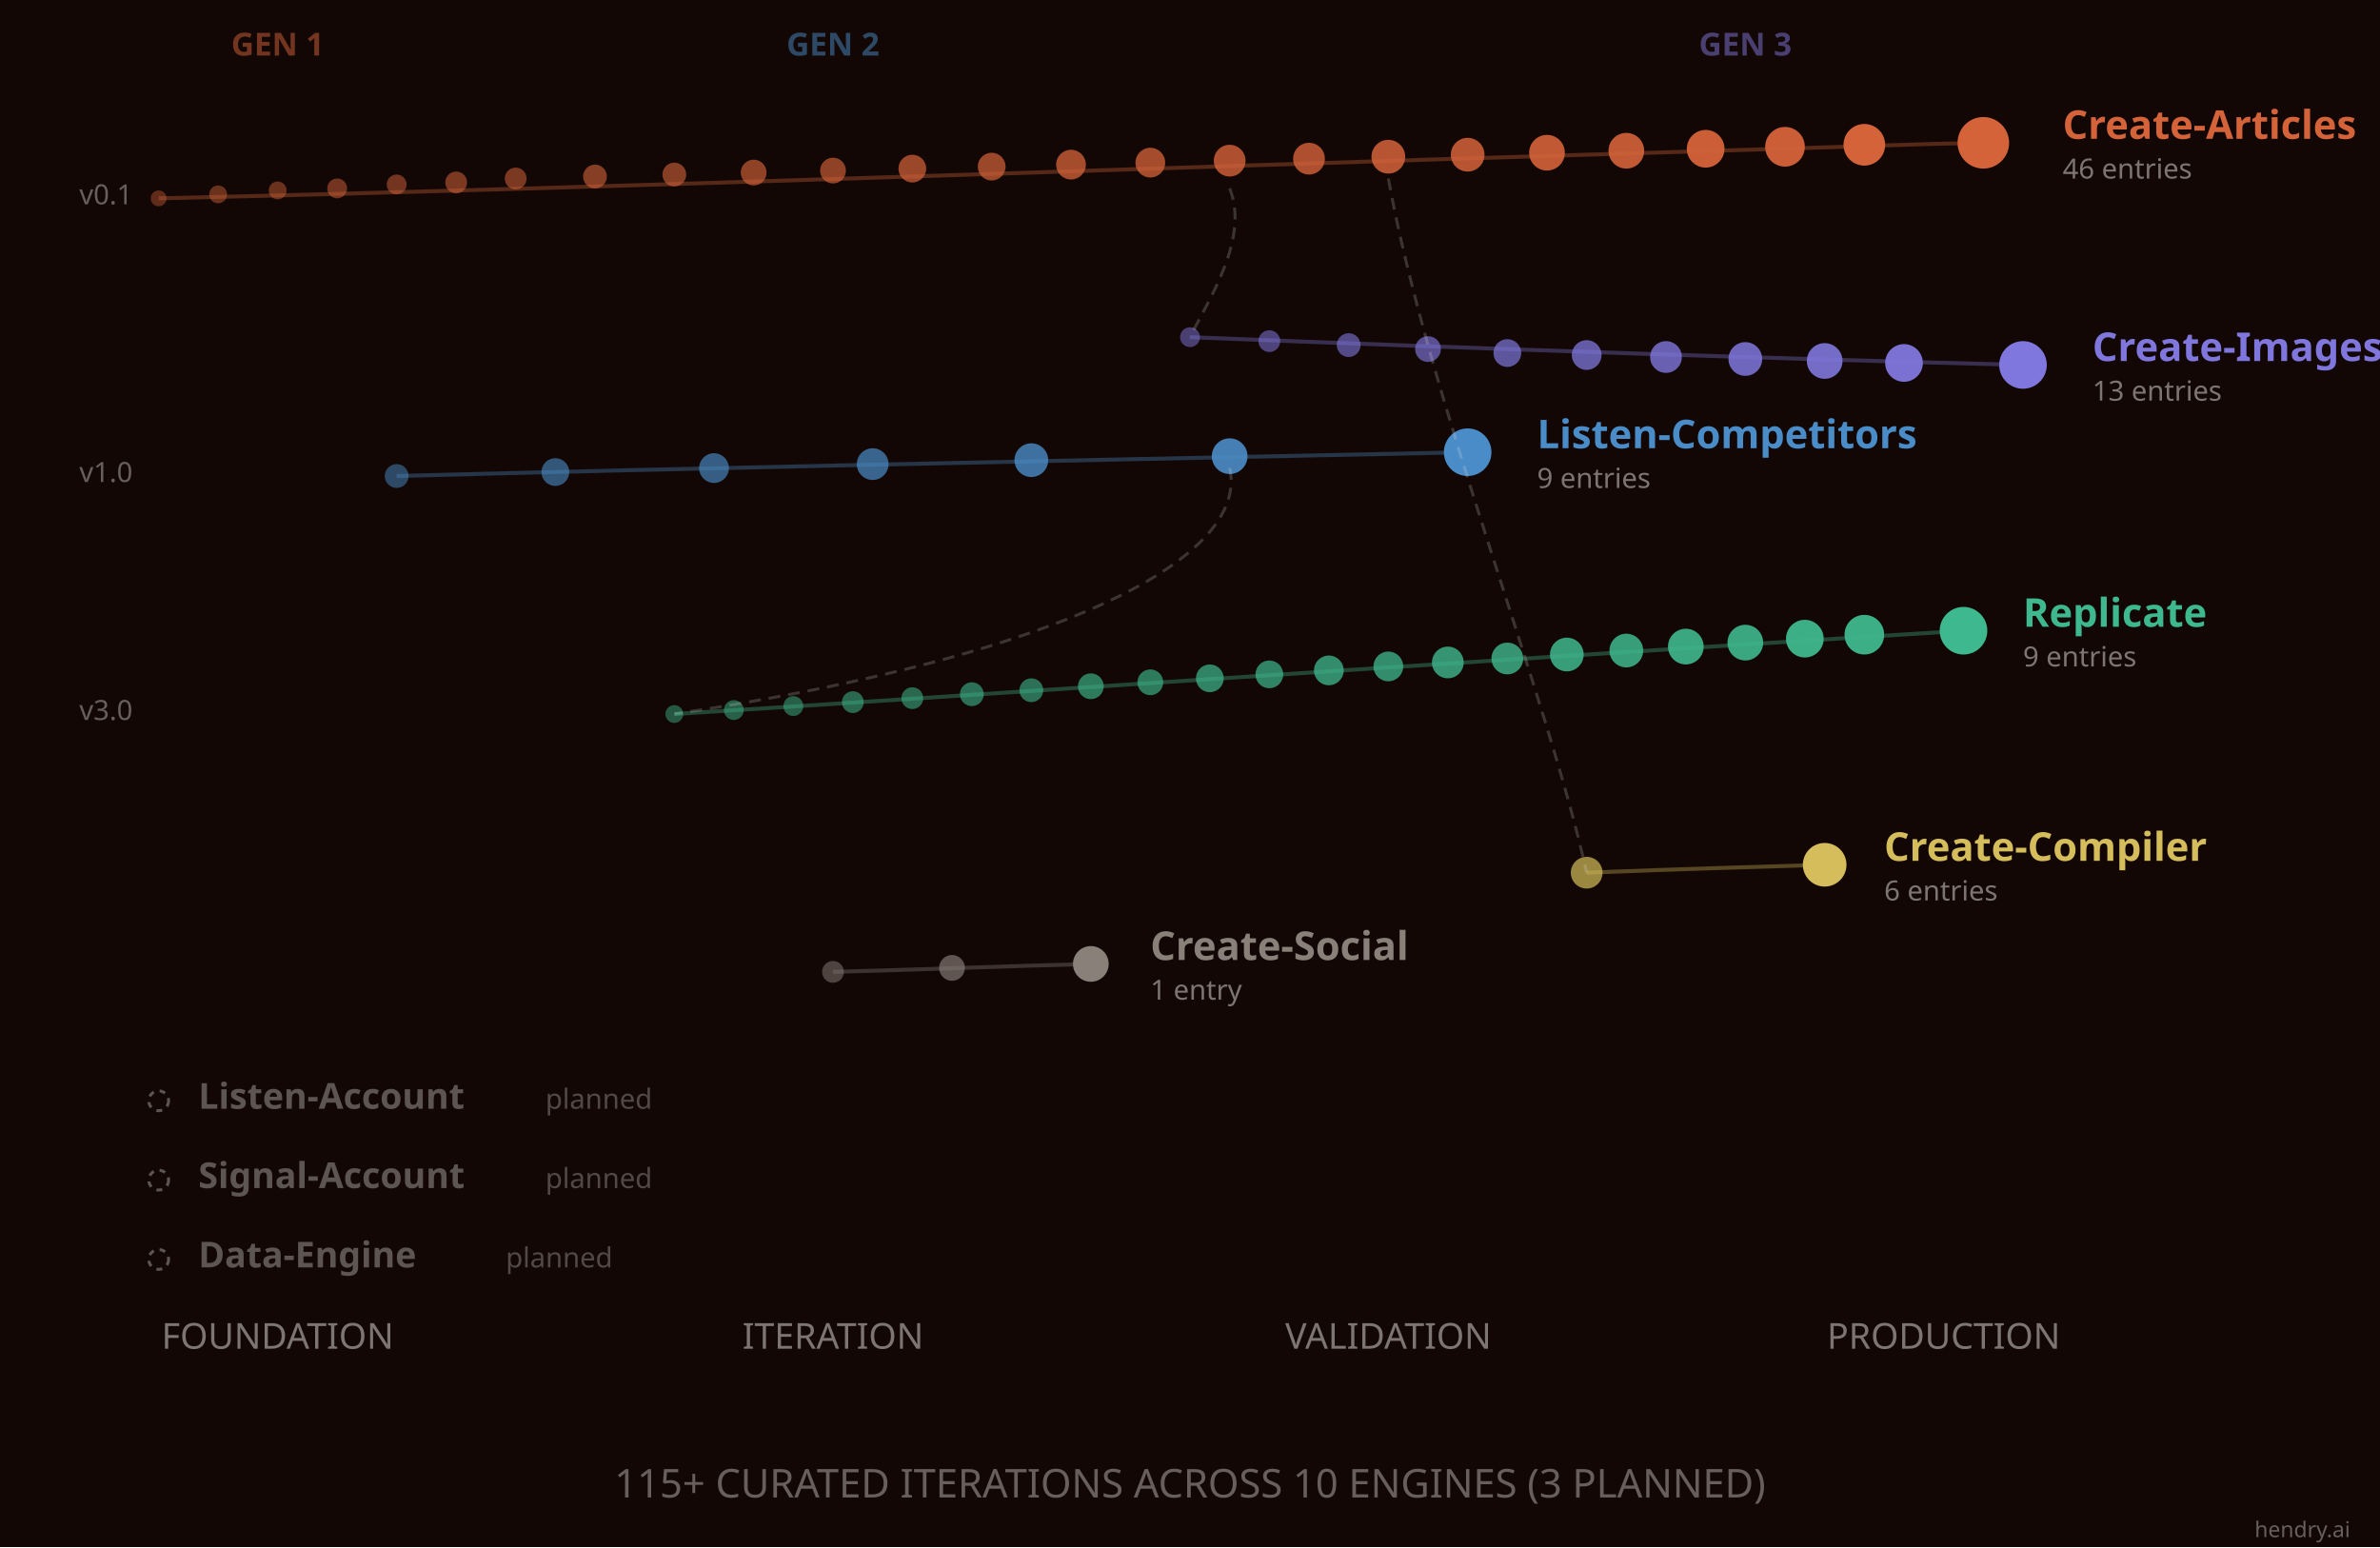
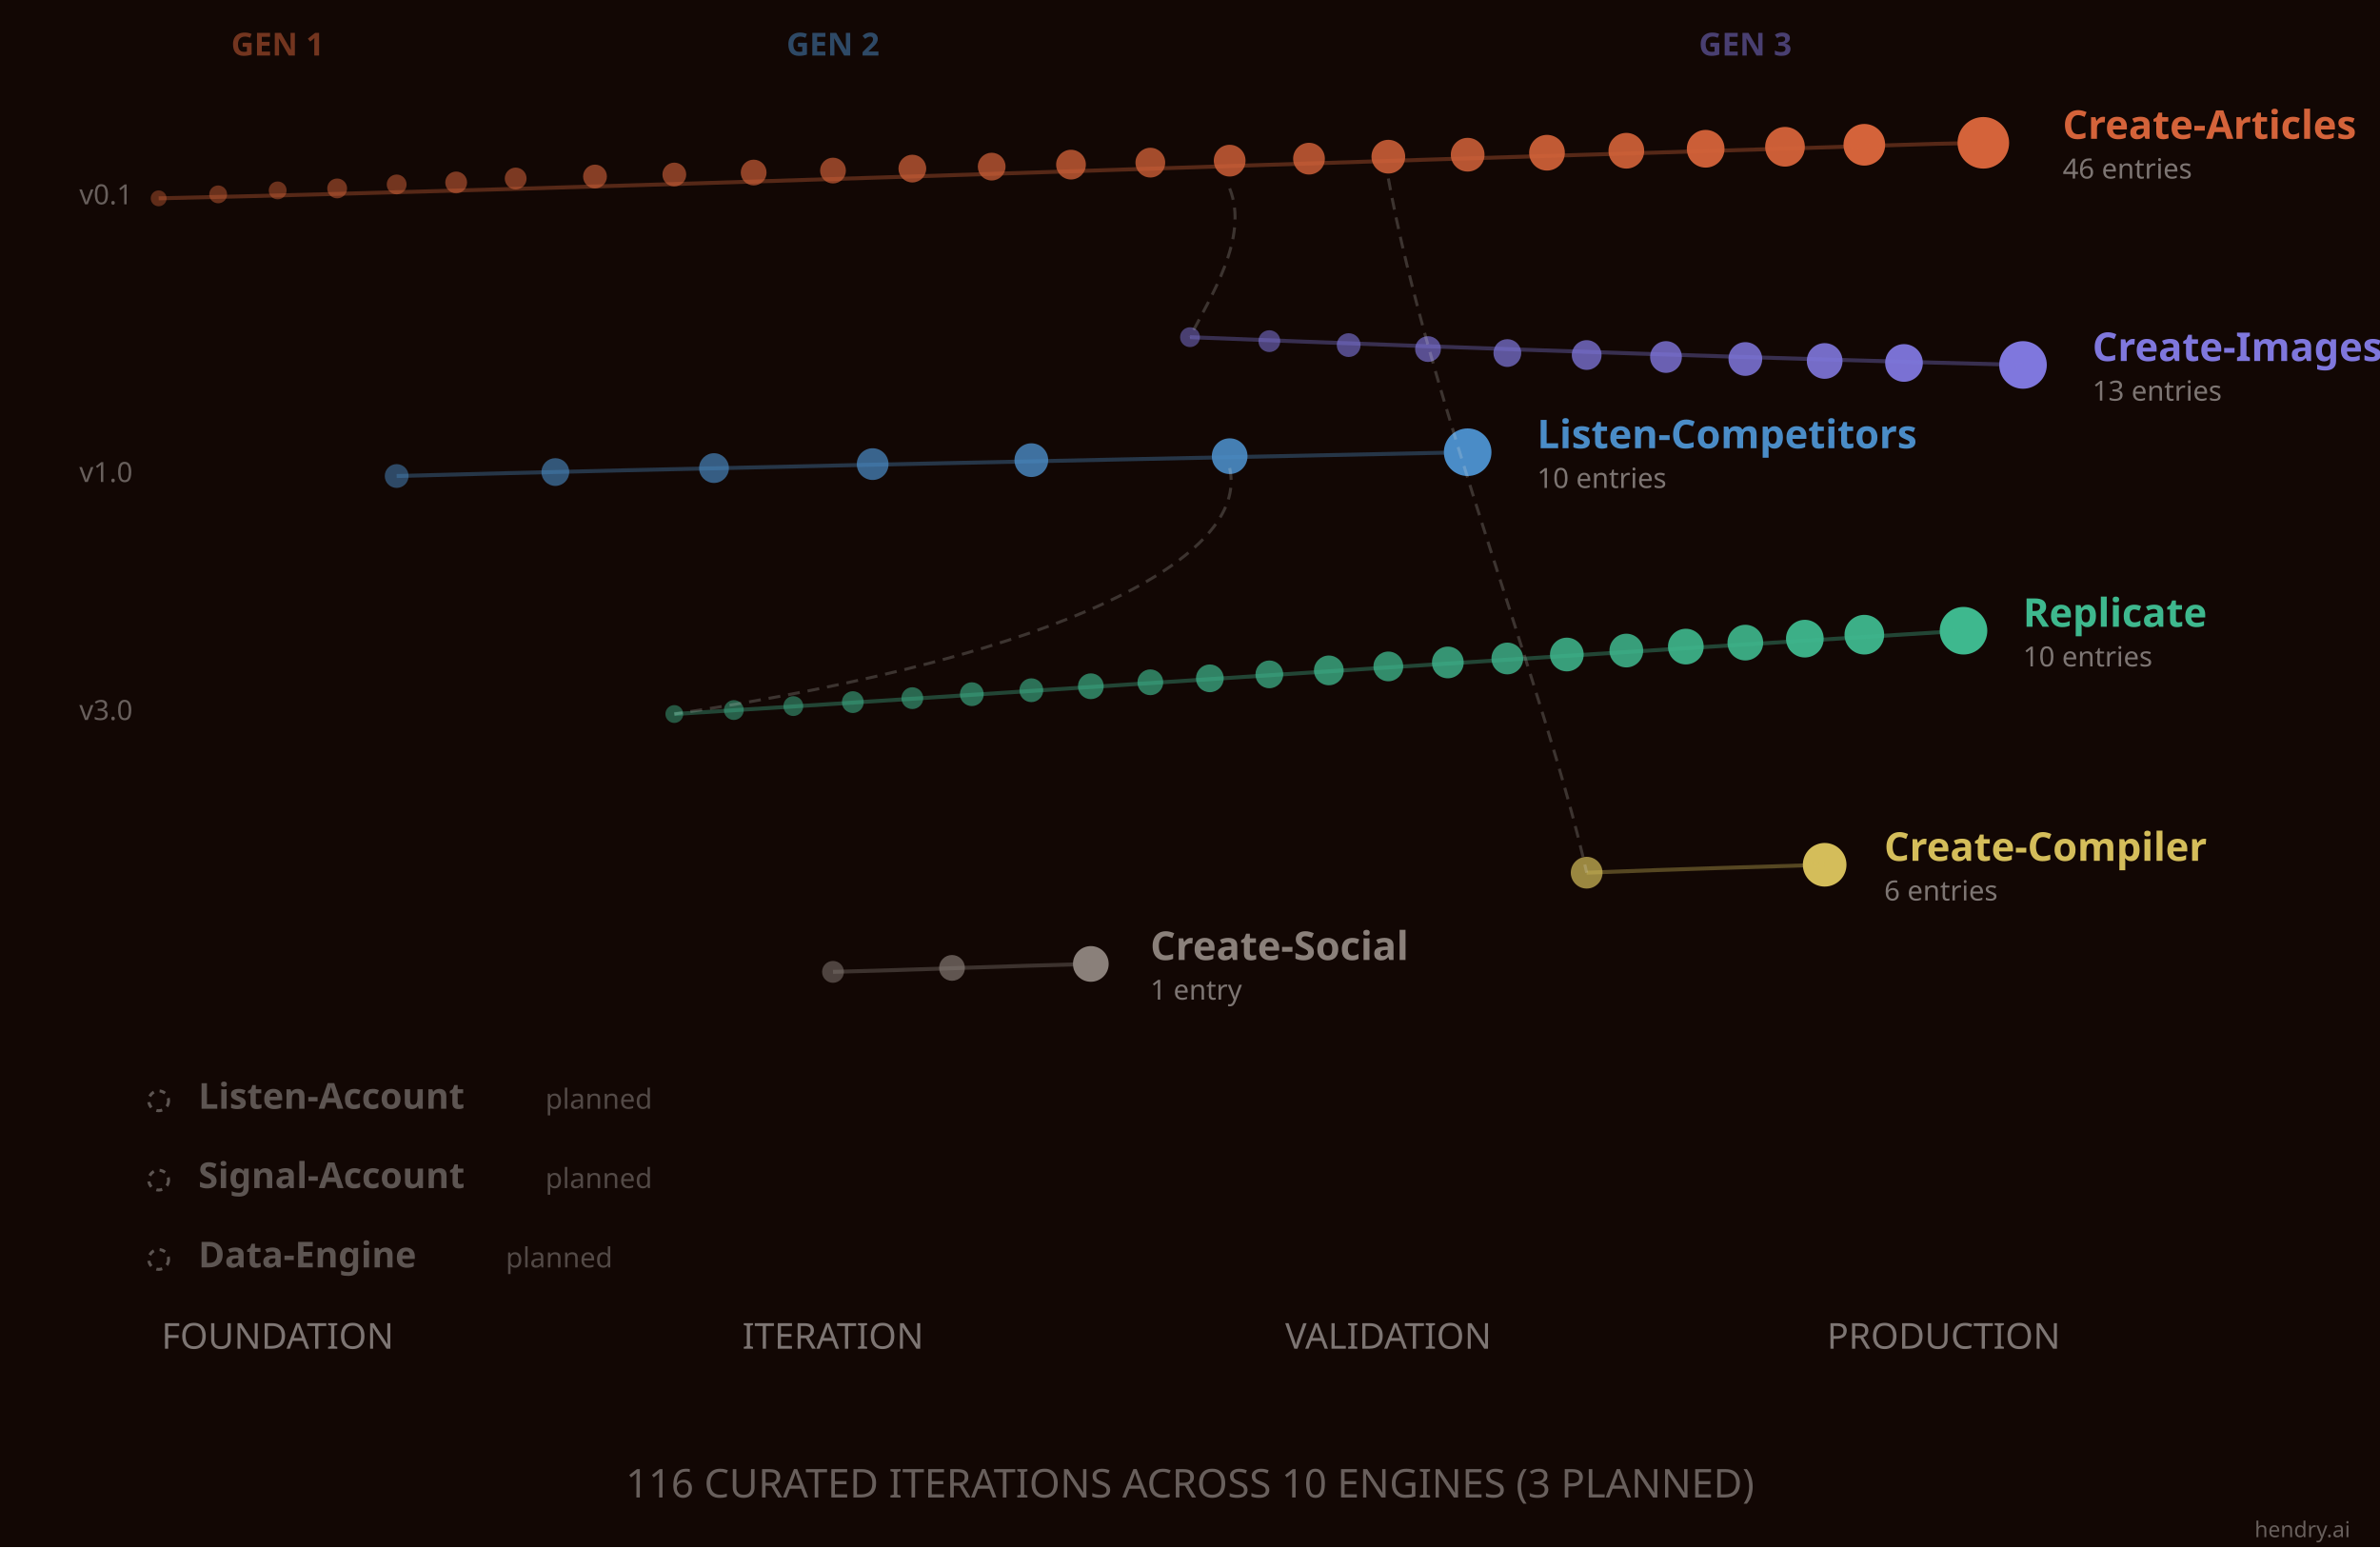
<svg xmlns="http://www.w3.org/2000/svg" viewBox="0 0 1200 780" width="1200" height="780" style="width: 100%; height: auto;" role="img" aria-label="Iteration paths across ten AI marketing engines converging toward production, showing 115+ curated iterations across three generations, with three planned engines">
  <rect width="1200" height="780" fill="#120704" />
  <text x="140" y="28" text-anchor="middle" font-family="Barlow Semi Condensed, sans-serif" font-size="16" font-weight="600" fill="#D4633A" opacity="0.5">GEN 1</text>
  <text x="420" y="28" text-anchor="middle" font-family="Barlow Semi Condensed, sans-serif" font-size="16" font-weight="600" fill="#4A8CC7" opacity="0.5">GEN 2</text>
  <text x="880" y="28" text-anchor="middle" font-family="Barlow Semi Condensed, sans-serif" font-size="16" font-weight="600" fill="#7F77DD" opacity="0.5">GEN 3</text>
  <g fill="#D4633A">
    <circle cx="80" cy="100" r="4" opacity="0.4" />
    <circle cx="110" cy="98" r="4.5" opacity="0.45" />
    <circle cx="140" cy="96" r="4.5" opacity="0.45" />
    <circle cx="170" cy="95" r="5" opacity="0.5" />
    <circle cx="200" cy="93" r="5" opacity="0.5" />
    <circle cx="230" cy="92" r="5.5" opacity="0.55" />
    <circle cx="260" cy="90" r="5.5" opacity="0.55" />
    <circle cx="300" cy="89" r="6" opacity="0.6" />
    <circle cx="340" cy="88" r="6" opacity="0.6" />
    <circle cx="380" cy="87" r="6.5" opacity="0.65" />
    <circle cx="420" cy="86" r="6.5" opacity="0.65" />
    <circle cx="460" cy="85" r="7" opacity="0.7" />
    <circle cx="500" cy="84" r="7" opacity="0.7" />
    <circle cx="540" cy="83" r="7.5" opacity="0.75" />
    <circle cx="580" cy="82" r="7.5" opacity="0.75" />
    <circle cx="620" cy="81" r="8" opacity="0.8" />
    <circle cx="660" cy="80" r="8" opacity="0.8" />
    <circle cx="700" cy="79" r="8.5" opacity="0.85" />
    <circle cx="740" cy="78" r="8.5" opacity="0.85" />
    <circle cx="780" cy="77" r="9" opacity="0.9" />
    <circle cx="820" cy="76" r="9" opacity="0.9" />
    <circle cx="860" cy="75" r="9.5" opacity="0.95" />
    <circle cx="900" cy="74" r="10" opacity="0.95" />
    <circle cx="940" cy="73" r="10.5" opacity="1.0" />
  </g>
  <circle cx="1000" cy="72" r="13" fill="#D4633A" />
  <path d="M80,100 C300,95 600,84 800,78 S950,73 1000,72" fill="none" stroke="#D4633A" stroke-width="2" opacity="0.35" />
  <g fill="#4A8CC7">
    <circle cx="200" cy="240" r="6" opacity="0.5" />
    <circle cx="280" cy="238" r="7" opacity="0.6" />
    <circle cx="360" cy="236" r="7.5" opacity="0.65" />
    <circle cx="440" cy="234" r="8" opacity="0.7" />
    <circle cx="520" cy="232" r="8.5" opacity="0.8" />
    <circle cx="620" cy="230" r="9" opacity="0.9" />
  </g>
  <circle cx="740" cy="228" r="12" fill="#4A8CC7" />
  <path d="M200,240 C350,236 500,233 740,228" fill="none" stroke="#4A8CC7" stroke-width="2" opacity="0.35" />
  <g fill="#3EB88E">
    <circle cx="340" cy="360" r="4.5" opacity="0.45" />
    <circle cx="370" cy="358" r="5" opacity="0.5" />
    <circle cx="400" cy="356" r="5" opacity="0.5" />
    <circle cx="430" cy="354" r="5.5" opacity="0.55" />
    <circle cx="460" cy="352" r="5.5" opacity="0.55" />
    <circle cx="490" cy="350" r="6" opacity="0.6" />
    <circle cx="520" cy="348" r="6" opacity="0.6" />
    <circle cx="550" cy="346" r="6.5" opacity="0.65" />
    <circle cx="580" cy="344" r="6.5" opacity="0.65" />
    <circle cx="610" cy="342" r="7" opacity="0.7" />
    <circle cx="640" cy="340" r="7" opacity="0.7" />
    <circle cx="670" cy="338" r="7.5" opacity="0.75" />
    <circle cx="700" cy="336" r="7.5" opacity="0.75" />
    <circle cx="730" cy="334" r="8" opacity="0.8" />
    <circle cx="760" cy="332" r="8" opacity="0.8" />
    <circle cx="790" cy="330" r="8.5" opacity="0.85" />
    <circle cx="820" cy="328" r="8.5" opacity="0.85" />
    <circle cx="850" cy="326" r="9" opacity="0.9" />
    <circle cx="880" cy="324" r="9" opacity="0.9" />
    <circle cx="910" cy="322" r="9.5" opacity="0.95" />
    <circle cx="940" cy="320" r="10" opacity="0.95" />
  </g>
  <circle cx="990" cy="318" r="12" fill="#3EB88E" />
  <path d="M340,360 C500,350 700,336 990,318" fill="none" stroke="#3EB88E" stroke-width="2" opacity="0.35" />
  <g fill="#7F77DD">
    <circle cx="600" cy="170" r="5" opacity="0.5" />
    <circle cx="640" cy="172" r="5.5" opacity="0.55" />
    <circle cx="680" cy="174" r="6" opacity="0.6" />
    <circle cx="720" cy="176" r="6.5" opacity="0.65" />
    <circle cx="760" cy="178" r="7" opacity="0.7" />
    <circle cx="800" cy="179" r="7.5" opacity="0.75" />
    <circle cx="840" cy="180" r="8" opacity="0.8" />
    <circle cx="880" cy="181" r="8.5" opacity="0.85" />
    <circle cx="920" cy="182" r="9" opacity="0.9" />
    <circle cx="960" cy="183" r="9.5" opacity="0.95" />
  </g>
  <circle cx="1020" cy="184" r="12" fill="#7F77DD" />
  <path d="M600,170 C750,176 900,181 1020,184" fill="none" stroke="#7F77DD" stroke-width="2" opacity="0.35" />
  <circle cx="800" cy="440" r="8" fill="#D4BD5A" opacity="0.7" />
  <circle cx="920" cy="436" r="11" fill="#D4BD5A" />
  <path d="M800,440 C850,438 890,437 920,436" fill="none" stroke="#D4BD5A" stroke-width="2" opacity="0.35" />
  <g fill="#8A807A">
    <circle cx="420" cy="490" r="5.5" opacity="0.5" />
    <circle cx="480" cy="488" r="6.5" opacity="0.65" />
  </g>
  <circle cx="550" cy="486" r="9" fill="#8A807A" />
  <path d="M420,490 C460,489 510,487 550,486" fill="none" stroke="#8A807A" stroke-width="2" opacity="0.35" />
  <path d="M620,95 C630,120 610,150 600,170" fill="none" stroke="#E8E4E1" stroke-width="1.5" stroke-dasharray="6,4" opacity="0.2" />
  <path d="M700,90 C720,200 780,350 800,440" fill="none" stroke="#E8E4E1" stroke-width="1.5" stroke-dasharray="6,4" opacity="0.2" />
  <path d="M620,236 C630,280 540,330 340,360" fill="none" stroke="#E8E4E1" stroke-width="1.5" stroke-dasharray="6,4" opacity="0.2" />
  <text x="1040" y="70" font-family="Barlow Semi Condensed, sans-serif" font-size="20" font-weight="600" fill="#D4633A">Create-Articles</text>
  <text x="1040" y="90" font-family="Barlow, sans-serif" font-size="14" fill="#E8E4E1" opacity="0.5">46 entries</text>
  <text x="775" y="226" font-family="Barlow Semi Condensed, sans-serif" font-size="20" font-weight="600" fill="#4A8CC7">Listen-Competitors</text>
-   <text x="775" y="246" font-family="Barlow, sans-serif" font-size="14" fill="#E8E4E1" opacity="0.5">9 entries</text>
+   <text x="775" y="246" font-family="Barlow, sans-serif" font-size="14" fill="#E8E4E1" opacity="0.5">10 entries</text>
  <text x="1020" y="316" font-family="Barlow Semi Condensed, sans-serif" font-size="20" font-weight="600" fill="#3EB88E">Replicate</text>
-   <text x="1020" y="336" font-family="Barlow, sans-serif" font-size="14" fill="#E8E4E1" opacity="0.5">9 entries</text>
+   <text x="1020" y="336" font-family="Barlow, sans-serif" font-size="14" fill="#E8E4E1" opacity="0.5">10 entries</text>
  <text x="1055" y="182" font-family="Barlow Semi Condensed, sans-serif" font-size="20" font-weight="600" fill="#7F77DD">Create-Images</text>
  <text x="1055" y="202" font-family="Barlow, sans-serif" font-size="14" fill="#E8E4E1" opacity="0.5">13 entries</text>
  <text x="950" y="434" font-family="Barlow Semi Condensed, sans-serif" font-size="20" font-weight="600" fill="#D4BD5A">Create-Compiler</text>
  <text x="950" y="454" font-family="Barlow, sans-serif" font-size="14" fill="#E8E4E1" opacity="0.5">6 entries</text>
  <text x="580" y="484" font-family="Barlow Semi Condensed, sans-serif" font-size="20" font-weight="600" fill="#8A807A">Create-Social</text>
  <text x="580" y="504" font-family="Barlow, sans-serif" font-size="14" fill="#E8E4E1" opacity="0.5">1 entry</text>
  <circle cx="80" cy="555" r="5" fill="none" stroke="#E8E4E1" stroke-width="1.5" stroke-dasharray="3,3" opacity="0.35" />
  <text x="100" y="559" font-family="Barlow Semi Condensed, sans-serif" font-size="18" font-weight="600" fill="#E8E4E1" opacity="0.35">Listen-Account</text>
  <text x="275" y="559" font-family="Barlow, sans-serif" font-size="14" fill="#E8E4E1" opacity="0.3">planned</text>
  <circle cx="80" cy="595" r="5" fill="none" stroke="#E8E4E1" stroke-width="1.5" stroke-dasharray="3,3" opacity="0.35" />
  <text x="100" y="599" font-family="Barlow Semi Condensed, sans-serif" font-size="18" font-weight="600" fill="#E8E4E1" opacity="0.35">Signal-Account</text>
  <text x="275" y="599" font-family="Barlow, sans-serif" font-size="14" fill="#E8E4E1" opacity="0.3">planned</text>
  <circle cx="80" cy="635" r="5" fill="none" stroke="#E8E4E1" stroke-width="1.5" stroke-dasharray="3,3" opacity="0.35" />
  <text x="100" y="639" font-family="Barlow Semi Condensed, sans-serif" font-size="18" font-weight="600" fill="#E8E4E1" opacity="0.35">Data-Engine</text>
  <text x="255" y="639" font-family="Barlow, sans-serif" font-size="14" fill="#E8E4E1" opacity="0.3">planned</text>
  <text x="40" y="103" font-family="Barlow Semi Condensed, sans-serif" font-size="14" fill="#E8E4E1" opacity="0.4">v0.1</text>
  <text x="40" y="243" font-family="Barlow Semi Condensed, sans-serif" font-size="14" fill="#E8E4E1" opacity="0.4">v1.0</text>
  <text x="40" y="363" font-family="Barlow Semi Condensed, sans-serif" font-size="14" fill="#E8E4E1" opacity="0.4">v3.0</text>
  <text x="140" y="680" text-anchor="middle" font-family="Barlow Semi Condensed, sans-serif" font-size="18" font-weight="500" fill="#E8E4E1" opacity="0.5">FOUNDATION</text>
  <text x="420" y="680" text-anchor="middle" font-family="Barlow Semi Condensed, sans-serif" font-size="18" font-weight="500" fill="#E8E4E1" opacity="0.5">ITERATION</text>
  <text x="700" y="680" text-anchor="middle" font-family="Barlow Semi Condensed, sans-serif" font-size="18" font-weight="500" fill="#E8E4E1" opacity="0.5">VALIDATION</text>
  <text x="980" y="680" text-anchor="middle" font-family="Barlow Semi Condensed, sans-serif" font-size="18" font-weight="500" fill="#E8E4E1" opacity="0.5">PRODUCTION</text>
-   <text x="600" y="755" text-anchor="middle" font-family="Barlow Semi Condensed, sans-serif" font-size="20" font-weight="500" fill="#E8E4E1" opacity="0.4">115+ CURATED ITERATIONS ACROSS 10 ENGINES (3 PLANNED)</text>
+   <text x="600" y="755" text-anchor="middle" font-family="Barlow Semi Condensed, sans-serif" font-size="20" font-weight="500" fill="#E8E4E1" opacity="0.4">116 CURATED ITERATIONS ACROSS 10 ENGINES (3 PLANNED)</text>
  <text x="1185" y="775" text-anchor="end" font-family="Barlow Semi Condensed, sans-serif" font-size="11" fill="#E8E4E1" opacity="0.4">hendry.ai</text>
</svg>
